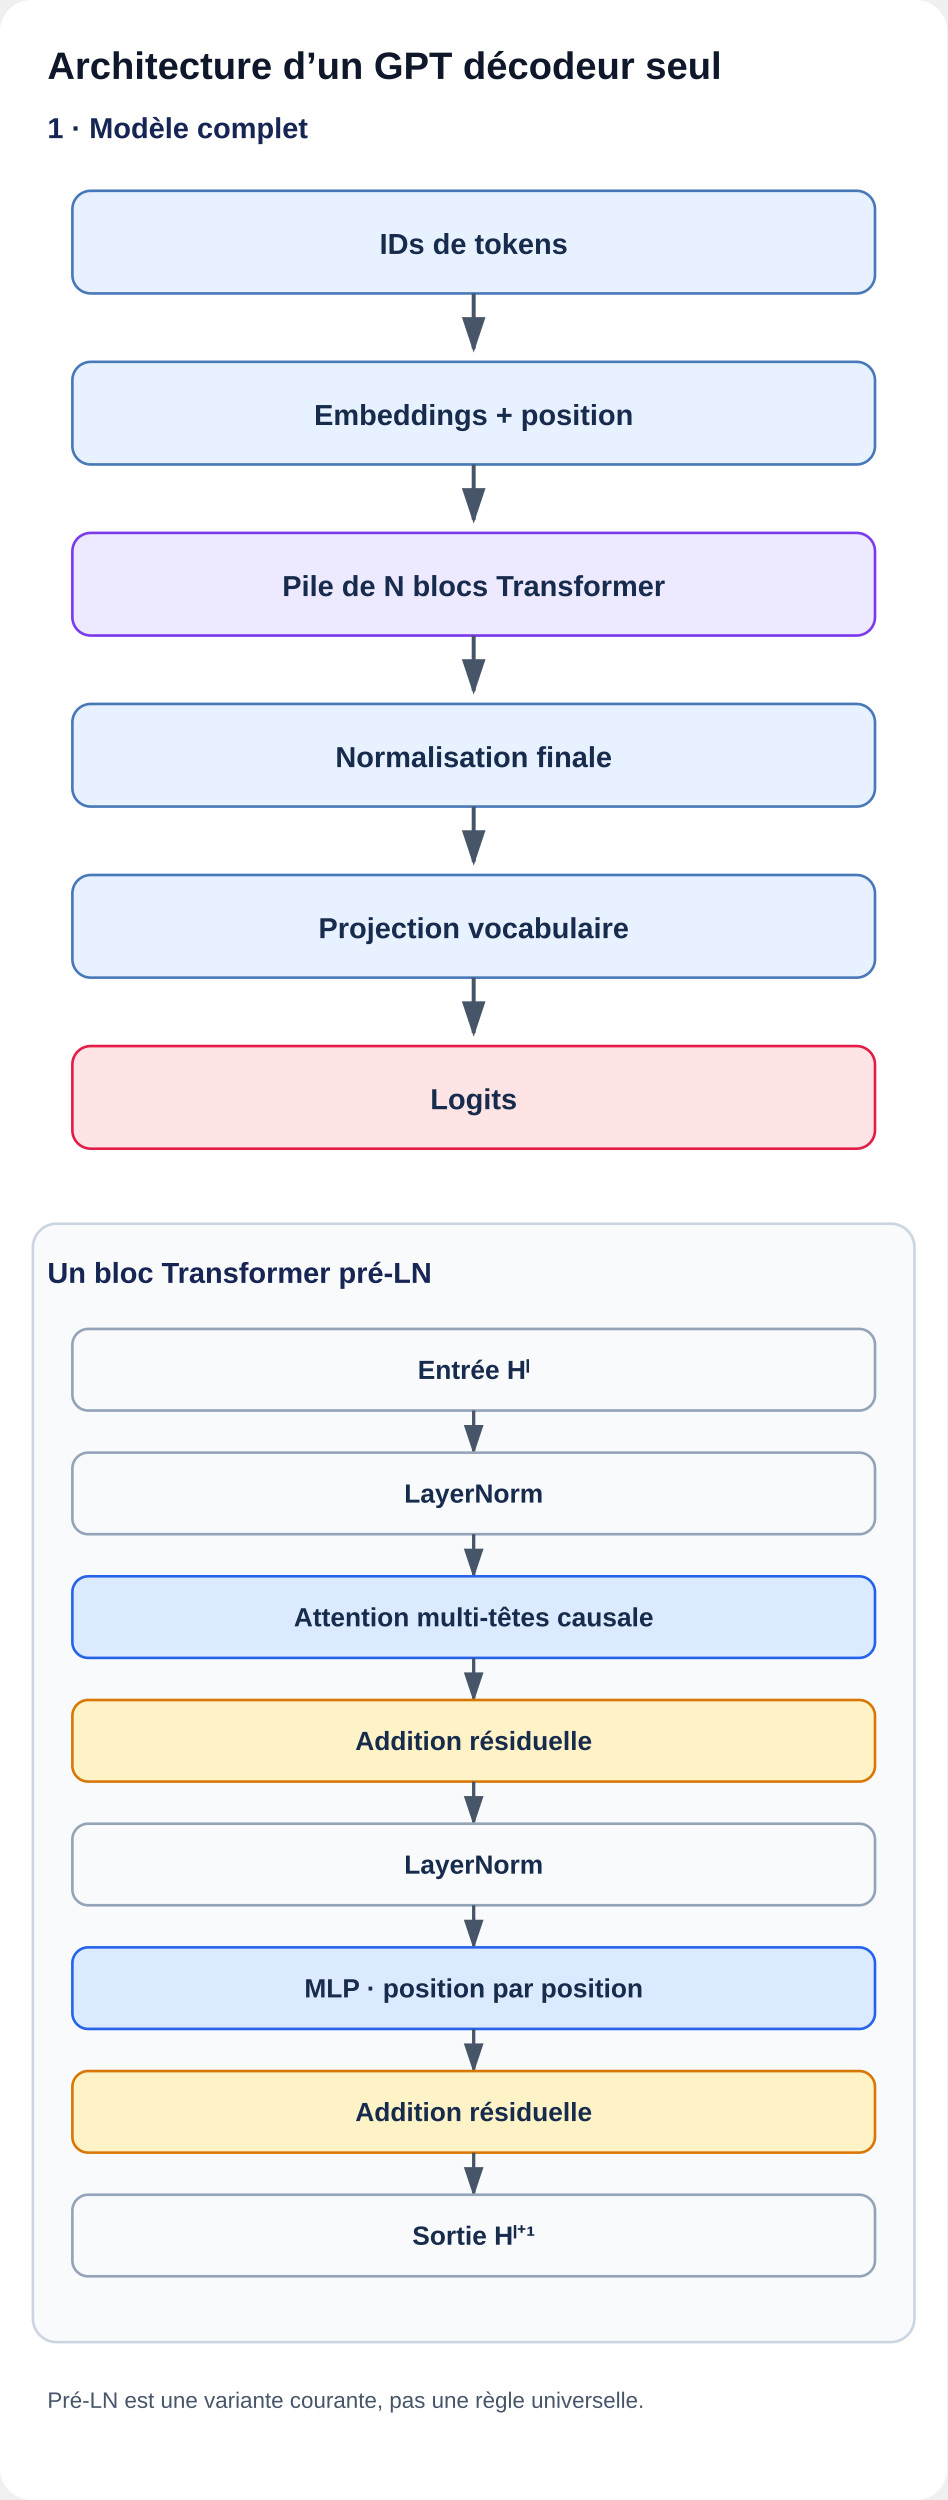
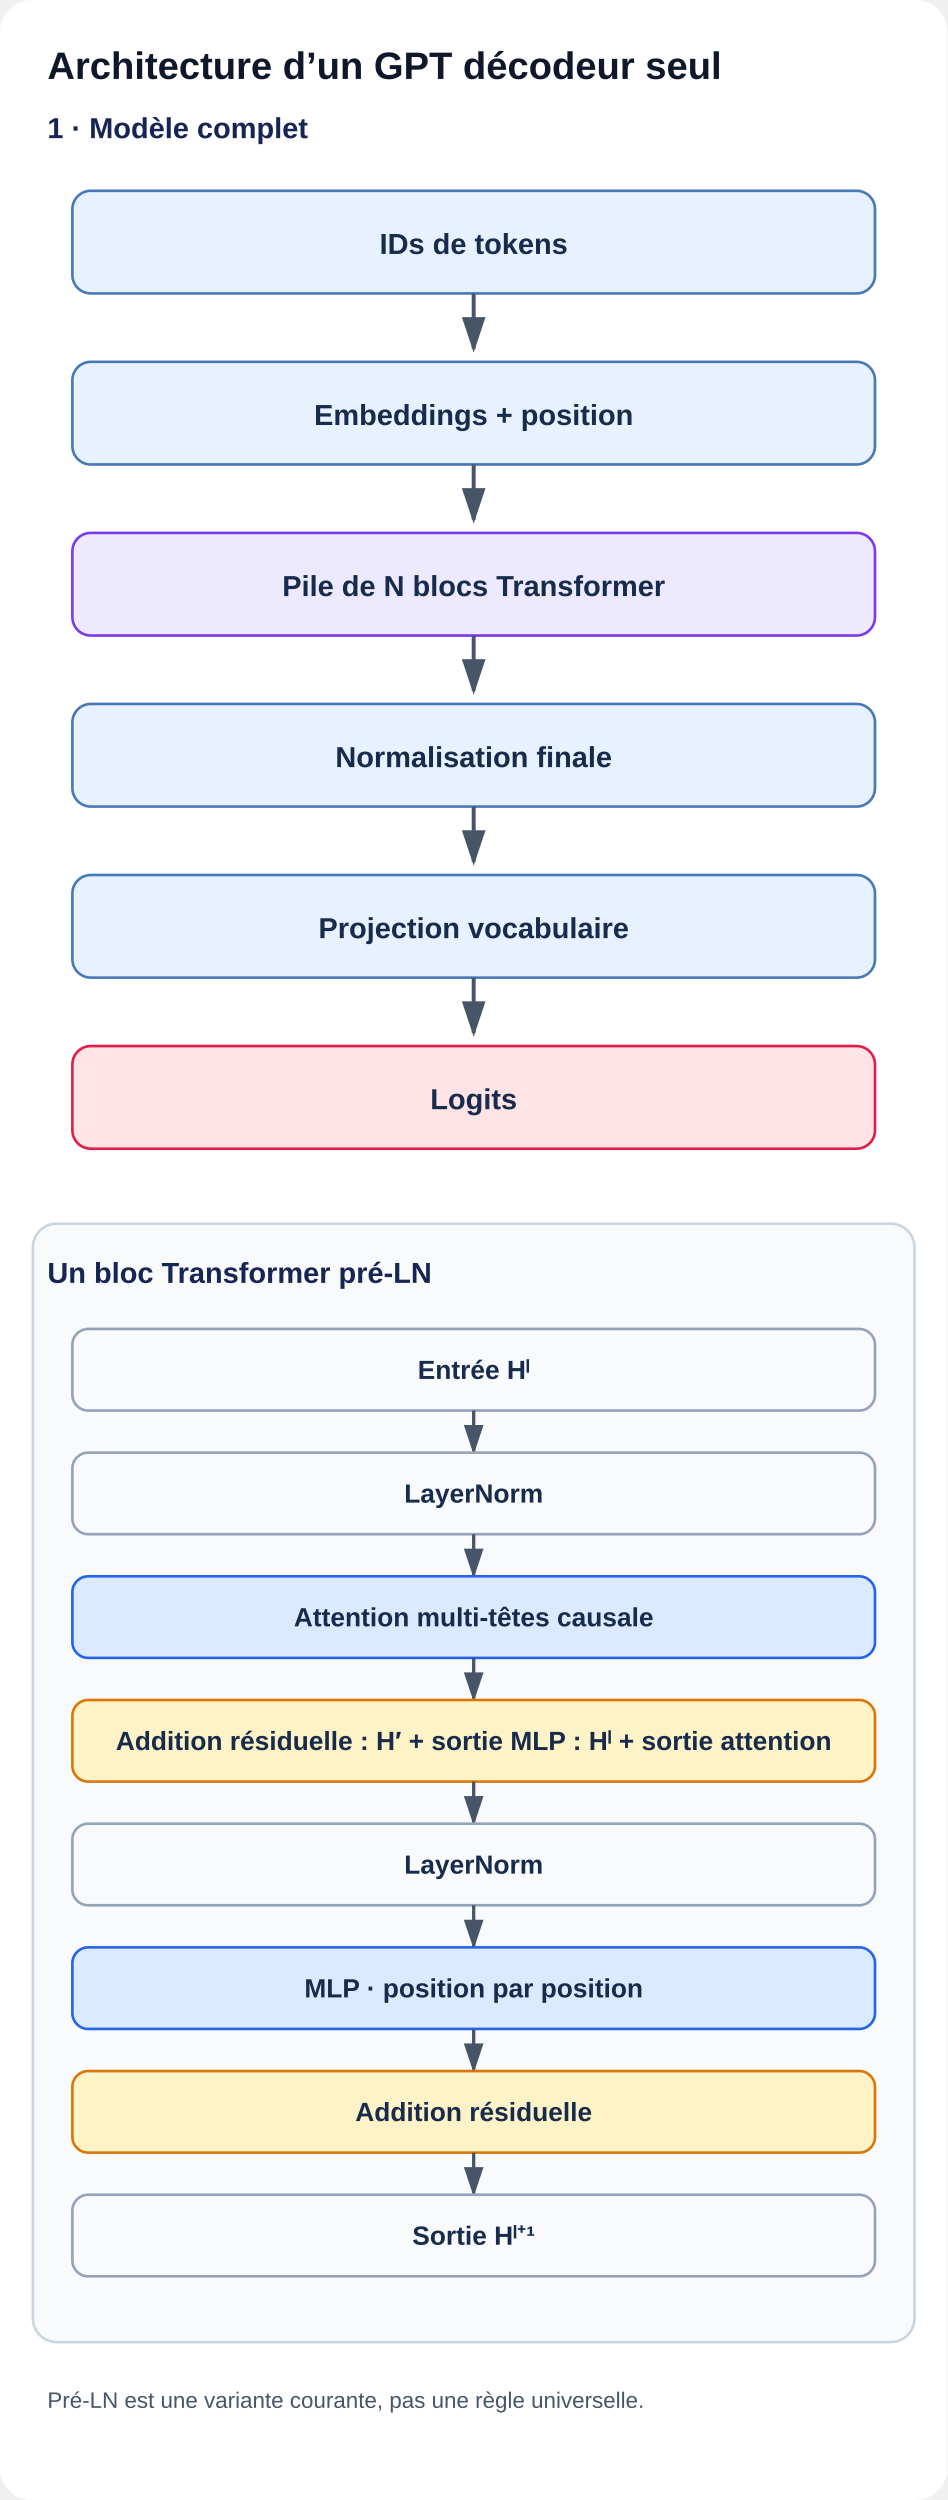
<svg xmlns="http://www.w3.org/2000/svg" width="720" height="1900" viewBox="0 0 720 1900" role="img" aria-labelledby="title desc">
  <defs>
    <marker id="a" markerWidth="10" markerHeight="10" refX="8" refY="3" orient="auto">
      <path d="M0 0L0 6L9 3z" fill="#475569" />
    </marker>
  </defs>
  <rect width="720" height="1900" rx="24" fill="#fff" />
  <text x="36" y="60" font-family="Arial,sans-serif" font-size="29" font-weight="700" fill="#0f172a">Architecture d’un GPT décodeur seul</text>
  <text x="36" y="105" font-family="Arial,sans-serif" font-size="22" font-weight="700" fill="#172554">1 · Modèle complet</text>
  <rect x="55" y="145" width="610" height="78" rx="14" fill="#e8f1ff" stroke="#4778b8" stroke-width="2" />
  <text x="360" y="193" text-anchor="middle" font-family="Arial,sans-serif" font-size="22" font-weight="700" fill="#172b4d">IDs de tokens</text>
  <path d="M360 223V265" stroke="#475569" stroke-width="3" marker-end="url(#a)" />
  <rect x="55" y="275" width="610" height="78" rx="14" fill="#e8f1ff" stroke="#4778b8" stroke-width="2" />
  <text x="360" y="323" text-anchor="middle" font-family="Arial,sans-serif" font-size="22" font-weight="700" fill="#172b4d">Embeddings + position</text>
  <path d="M360 353V395" stroke="#475569" stroke-width="3" marker-end="url(#a)" />
  <rect x="55" y="405" width="610" height="78" rx="14" fill="#ede9fe" stroke="#7c3aed" stroke-width="2" />
  <text x="360" y="453" text-anchor="middle" font-family="Arial,sans-serif" font-size="22" font-weight="700" fill="#172b4d">Pile de N blocs Transformer</text>
  <path d="M360 483V525" stroke="#475569" stroke-width="3" marker-end="url(#a)" />
  <rect x="55" y="535" width="610" height="78" rx="14" fill="#e8f1ff" stroke="#4778b8" stroke-width="2" />
  <text x="360" y="583" text-anchor="middle" font-family="Arial,sans-serif" font-size="22" font-weight="700" fill="#172b4d">Normalisation finale</text>
  <path d="M360 613V655" stroke="#475569" stroke-width="3" marker-end="url(#a)" />
  <rect x="55" y="665" width="610" height="78" rx="14" fill="#e8f1ff" stroke="#4778b8" stroke-width="2" />
  <text x="360" y="713" text-anchor="middle" font-family="Arial,sans-serif" font-size="22" font-weight="700" fill="#172b4d">Projection vocabulaire</text>
  <path d="M360 743V785" stroke="#475569" stroke-width="3" marker-end="url(#a)" />
  <rect x="55" y="795" width="610" height="78" rx="14" fill="#ffe4e6" stroke="#e11d48" stroke-width="2" />
  <text x="360" y="843" text-anchor="middle" font-family="Arial,sans-serif" font-size="22" font-weight="700" fill="#172b4d">Logits</text>
  <rect x="25" y="930" width="670" height="850" rx="18" fill="#f8fafc" stroke="#cbd5e1" stroke-width="2" />
  <text x="36" y="975" font-family="Arial,sans-serif" font-size="22" font-weight="700" fill="#172554">Un bloc Transformer pré-LN</text>
  <rect x="55" y="1010" width="610" height="62" rx="12" fill="#f8fafc" stroke="#94a3b8" stroke-width="2" />
  <text x="360" y="1048" text-anchor="middle" font-family="Arial,sans-serif" font-size="20" font-weight="700" fill="#172b4d">Entrée Hˡ</text>
  <path d="M360 1072V1103" stroke="#475569" stroke-width="2.5" marker-end="url(#a)" />
  <rect x="55" y="1104" width="610" height="62" rx="12" fill="#f8fafc" stroke="#94a3b8" stroke-width="2" />
  <text x="360" y="1142" text-anchor="middle" font-family="Arial,sans-serif" font-size="20" font-weight="700" fill="#172b4d">LayerNorm</text>
  <path d="M360 1166V1197" stroke="#475569" stroke-width="2.5" marker-end="url(#a)" />
  <rect x="55" y="1198" width="610" height="62" rx="12" fill="#dbeafe" stroke="#2563eb" stroke-width="2" />
  <text x="360" y="1236" text-anchor="middle" font-family="Arial,sans-serif" font-size="20" font-weight="700" fill="#172b4d">Attention multi-têtes causale</text>
  <path d="M360 1260V1291" stroke="#475569" stroke-width="2.5" marker-end="url(#a)" />
  <rect x="55" y="1292" width="610" height="62" rx="12" fill="#fef3c7" stroke="#d97706" stroke-width="2" />
-   <text x="360" y="1330" text-anchor="middle" font-family="Arial,sans-serif" font-size="20" font-weight="700" fill="#172b4d">Addition résiduelle</text>
+   <text x="360" y="1330" text-anchor="middle" font-family="Arial,sans-serif" font-size="20" font-weight="700" fill="#172b4d">Addition résiduelle : H′ + sortie MLP : Hˡ + sortie attention</text>
  <path d="M360 1354V1385" stroke="#475569" stroke-width="2.5" marker-end="url(#a)" />
  <rect x="55" y="1386" width="610" height="62" rx="12" fill="#f8fafc" stroke="#94a3b8" stroke-width="2" />
  <text x="360" y="1424" text-anchor="middle" font-family="Arial,sans-serif" font-size="20" font-weight="700" fill="#172b4d">LayerNorm</text>
  <path d="M360 1448V1479" stroke="#475569" stroke-width="2.5" marker-end="url(#a)" />
  <rect x="55" y="1480" width="610" height="62" rx="12" fill="#dbeafe" stroke="#2563eb" stroke-width="2" />
  <text x="360" y="1518" text-anchor="middle" font-family="Arial,sans-serif" font-size="20" font-weight="700" fill="#172b4d">MLP · position par position</text>
  <path d="M360 1542V1573" stroke="#475569" stroke-width="2.5" marker-end="url(#a)" />
  <rect x="55" y="1574" width="610" height="62" rx="12" fill="#fef3c7" stroke="#d97706" stroke-width="2" />
  <text x="360" y="1612" text-anchor="middle" font-family="Arial,sans-serif" font-size="20" font-weight="700" fill="#172b4d">Addition résiduelle</text>
  <path d="M360 1636V1667" stroke="#475569" stroke-width="2.5" marker-end="url(#a)" />
  <rect x="55" y="1668" width="610" height="62" rx="12" fill="#f8fafc" stroke="#94a3b8" stroke-width="2" />
  <text x="360" y="1706" text-anchor="middle" font-family="Arial,sans-serif" font-size="20" font-weight="700" fill="#172b4d">Sortie Hˡ⁺¹</text>
  <text x="36" y="1830" font-family="Arial,sans-serif" font-size="17" fill="#475569">Pré-LN est une variante courante, pas une règle universelle.</text>
</svg>
